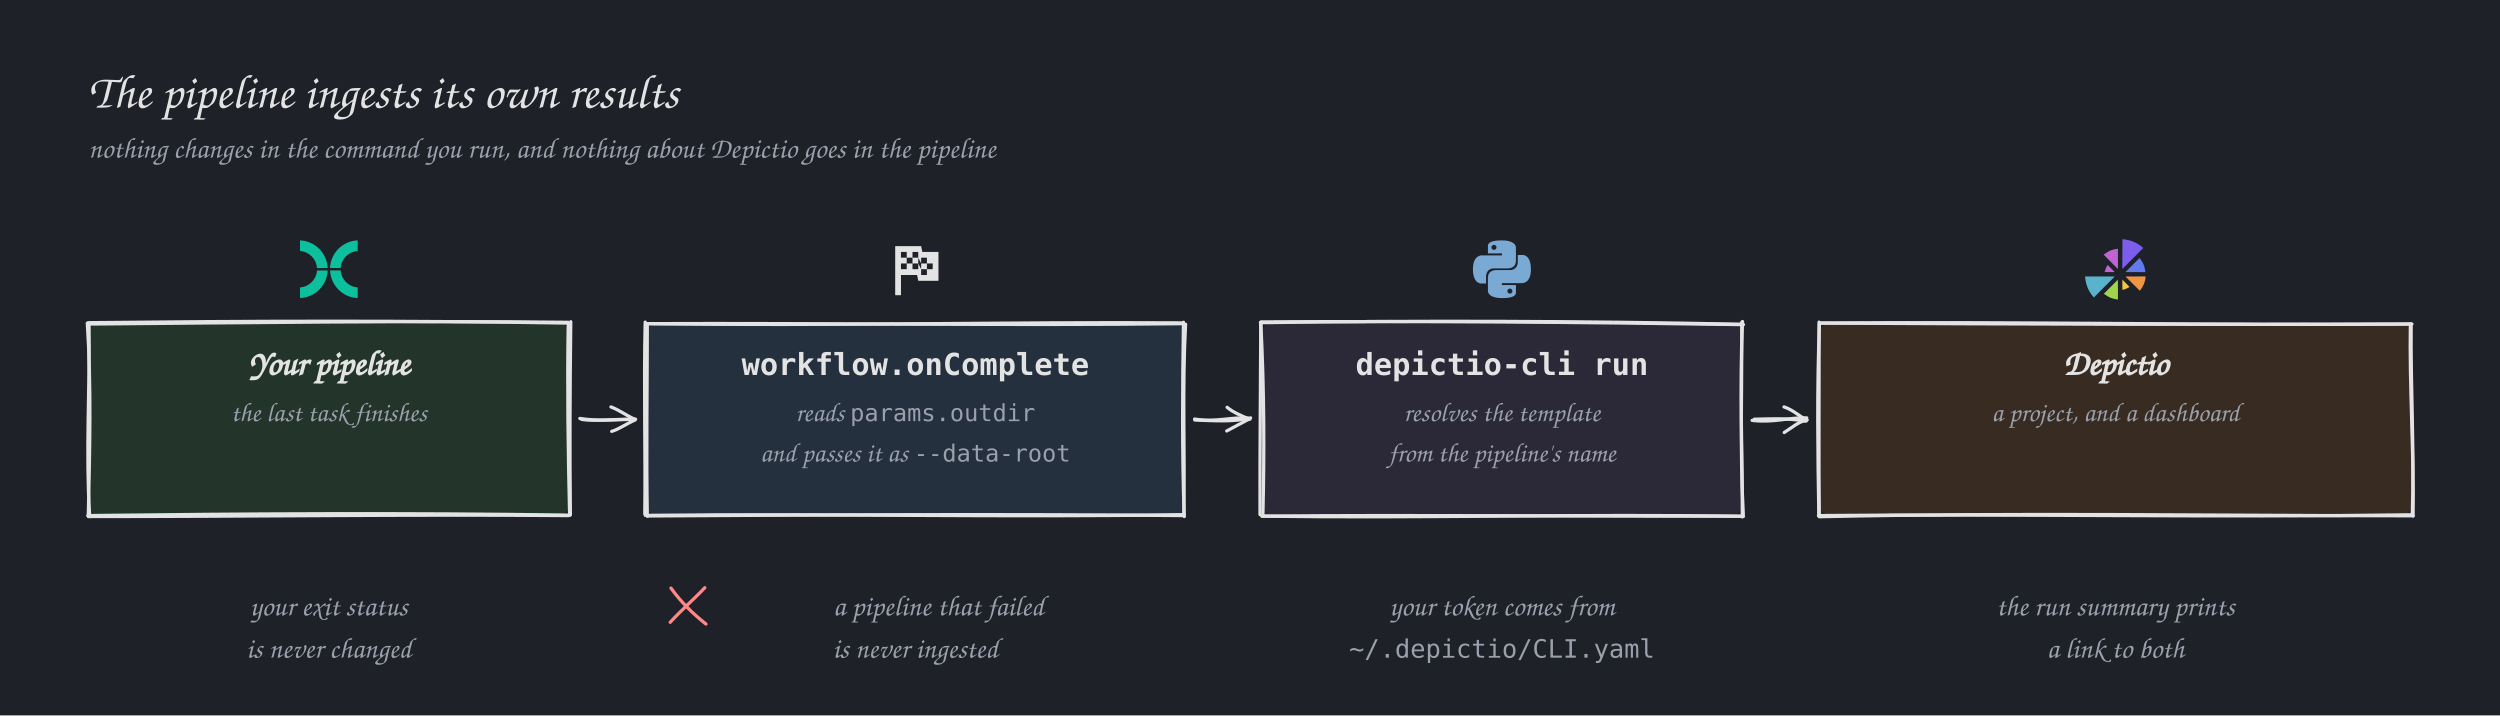
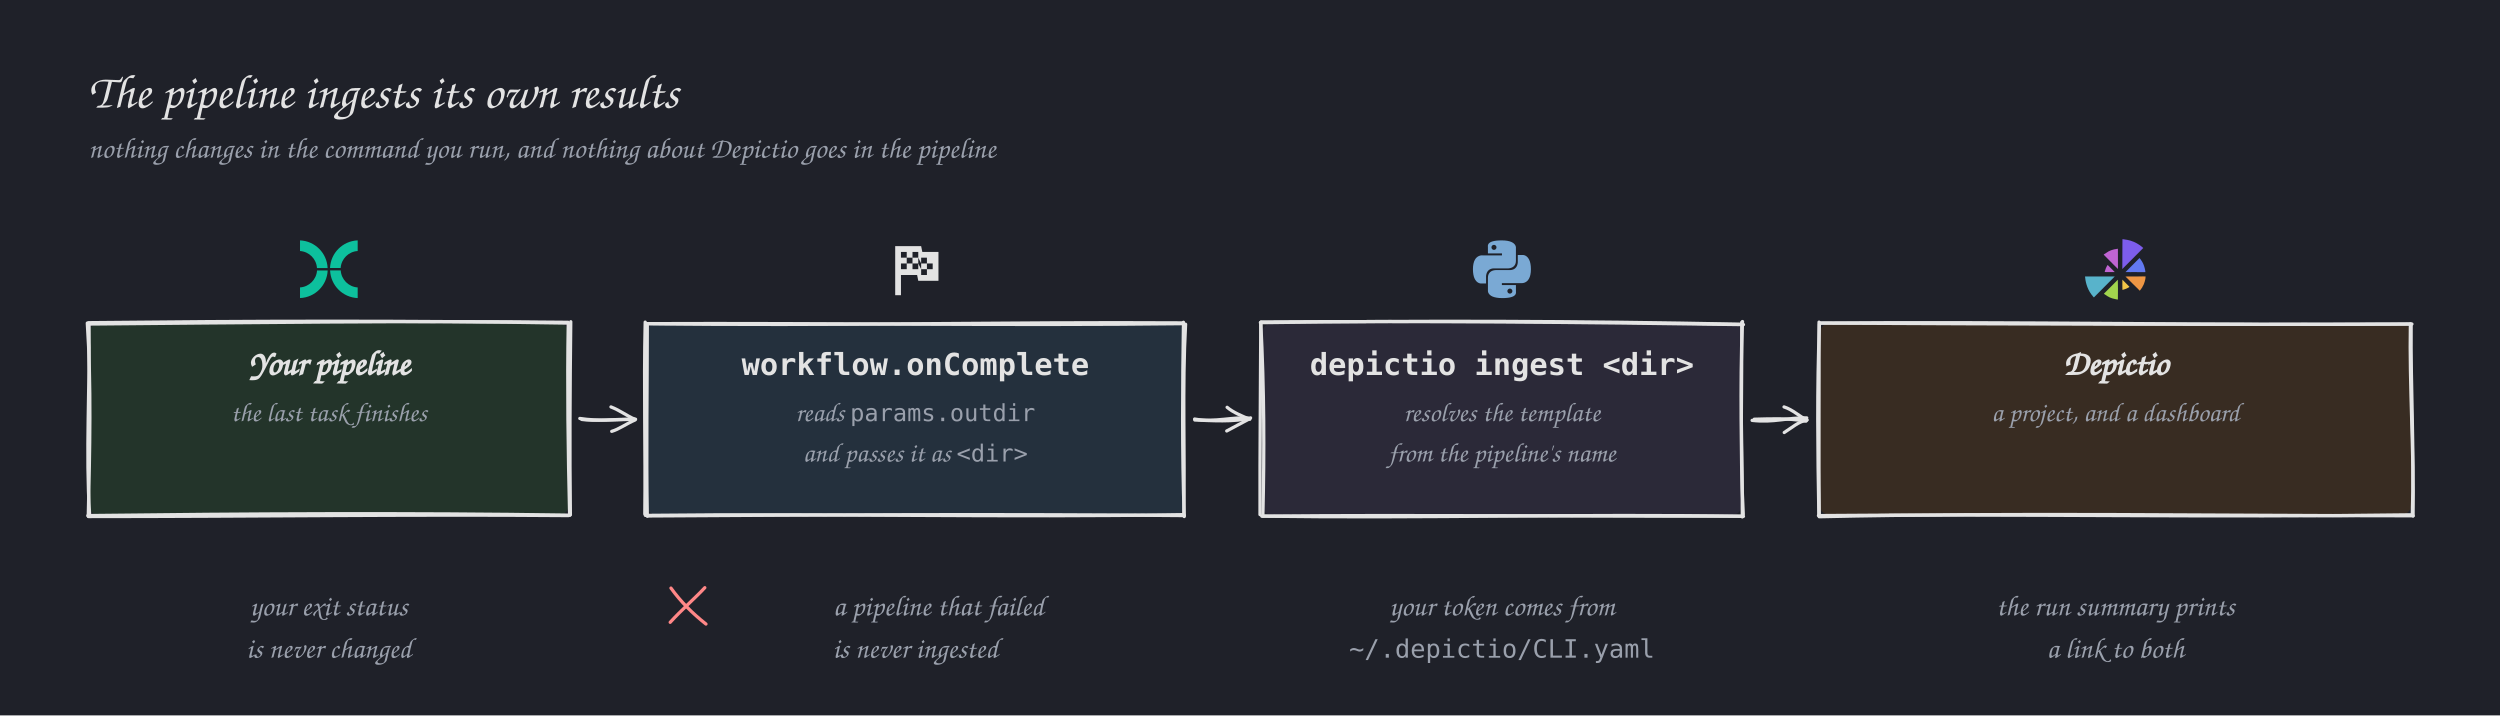
<svg xmlns="http://www.w3.org/2000/svg" width="1300" height="372" viewBox="0 0 1300 372">
  <rect width="1300" height="372" fill="#1f2129" />
  <text x="46.0" y="56.0" font-family="Virgil, Virgil GS, Excalifont, Comic Sans MS, Bradley Hand, cursive" font-size="25" fill="#e3e3e3" text-anchor="start" font-weight="normal">The pipeline ingests its own results</text>
  <text x="46.0" y="82.0" font-family="Virgil, Virgil GS, Excalifont, Comic Sans MS, Bradley Hand, cursive" font-size="15" fill="#9aa0ac" text-anchor="start" font-weight="normal">nothing changes in the command you run, and nothing about Depictio goes in the pipeline</text>
  <rect x="46.0" y="168.0" width="250.0" height="100.0" rx="6" fill="#23342a" />
  <path d="M46.1,167.8 C128.8,166.9 213.1,166.6 295.3,168.0" fill="none" stroke="#e3e3e3" stroke-width="1.7" stroke-linecap="round" />
  <path d="M45.9,168.5 C127.9,167.8 211.3,166.7 295.4,167.6" fill="none" stroke="#e3e3e3" stroke-width="1.7" stroke-linecap="round" />
  <path d="M296.8,167.3 C296.4,202.8 296.2,234.3 296.6,267.7" fill="none" stroke="#e3e3e3" stroke-width="1.7" stroke-linecap="round" />
  <path d="M295.5,168.1 C294.9,200.1 295.4,235.7 296.2,267.8" fill="none" stroke="#e3e3e3" stroke-width="1.7" stroke-linecap="round" />
  <path d="M296.3,267.9 C212.8,266.6 127.9,267.1 45.7,268.1" fill="none" stroke="#e3e3e3" stroke-width="1.7" stroke-linecap="round" />
  <path d="M295.6,268.1 C212.5,267.4 130.3,268.6 46.0,268.6" fill="none" stroke="#e3e3e3" stroke-width="1.7" stroke-linecap="round" />
  <path d="M45.9,268.4 C46.7,234.0 47.5,200.1 45.4,168.0" fill="none" stroke="#e3e3e3" stroke-width="1.7" stroke-linecap="round" />
  <path d="M46.6,267.7 C44.5,235.2 46.8,201.6 46.3,168.2" fill="none" stroke="#e3e3e3" stroke-width="1.7" stroke-linecap="round" />
  <text x="171.0" y="195.0" font-family="Virgil, Virgil GS, Excalifont, Comic Sans MS, Bradley Hand, cursive" font-size="18" fill="#e3e3e3" text-anchor="middle" font-weight="bold">Your pipeline</text>
  <text x="171.0" y="219.0" font-family="Virgil, Virgil GS, Excalifont, Comic Sans MS, Bradley Hand, cursive" font-size="14" fill="#9aa0ac" text-anchor="middle" font-weight="normal">the last task finishes</text>
  <rect x="336.0" y="168.0" width="280.0" height="100.0" rx="6" fill="#24303d" />
  <path d="M336.0,168.3 C429.6,167.9 523.8,169.4 615.3,168.3" fill="none" stroke="#e3e3e3" stroke-width="1.7" stroke-linecap="round" />
  <path d="M335.8,168.3 C429.8,169.6 523.7,167.3 615.2,167.9" fill="none" stroke="#e3e3e3" stroke-width="1.7" stroke-linecap="round" />
  <path d="M615.4,167.6 C614.9,200.1 614.6,235.5 615.8,268.6" fill="none" stroke="#e3e3e3" stroke-width="1.7" stroke-linecap="round" />
  <path d="M616.5,168.6 C614.7,201.2 616.2,235.9 615.6,267.9" fill="none" stroke="#e3e3e3" stroke-width="1.7" stroke-linecap="round" />
  <path d="M615.5,267.6 C522.2,269.2 430.8,266.9 335.6,268.0" fill="none" stroke="#e3e3e3" stroke-width="1.7" stroke-linecap="round" />
  <path d="M615.8,268.1 C523.0,267.2 427.7,267.7 336.7,268.3" fill="none" stroke="#e3e3e3" stroke-width="1.7" stroke-linecap="round" />
  <path d="M336.6,268.4 C336.0,235.0 336.6,199.9 336.6,168.5" fill="none" stroke="#e3e3e3" stroke-width="1.7" stroke-linecap="round" />
  <path d="M335.3,267.3 C335.7,234.3 334.7,201.8 335.5,167.5" fill="none" stroke="#e3e3e3" stroke-width="1.7" stroke-linecap="round" />
  <text x="476.0" y="195.0" font-family="Virgil, Virgil GS, Excalifont, Comic Sans MS, Bradley Hand, cursive" font-size="18" fill="#e3e3e3" text-anchor="middle" font-weight="bold">
    <tspan font-family="ui-monospace, SFMono-Regular, Menlo, Consolas, 'DejaVu Sans Mono', monospace" font-size="15.8">workflow.onComplete</tspan>
  </text>
  <text x="476.0" y="219.0" font-family="Virgil, Virgil GS, Excalifont, Comic Sans MS, Bradley Hand, cursive" font-size="14" fill="#9aa0ac" text-anchor="middle" font-weight="normal">reads <tspan font-family="ui-monospace, SFMono-Regular, Menlo, Consolas, 'DejaVu Sans Mono', monospace" font-size="12.3">params.outdir</tspan>
  </text>
-   <text x="476.0" y="240.0" font-family="Virgil, Virgil GS, Excalifont, Comic Sans MS, Bradley Hand, cursive" font-size="14" fill="#9aa0ac" text-anchor="middle" font-weight="normal">and passes it as <tspan font-family="ui-monospace, SFMono-Regular, Menlo, Consolas, 'DejaVu Sans Mono', monospace" font-size="12.3">--data-root</tspan>
+   <text x="476.0" y="240.0" font-family="Virgil, Virgil GS, Excalifont, Comic Sans MS, Bradley Hand, cursive" font-size="14" fill="#9aa0ac" text-anchor="middle" font-weight="normal">and passes it as <tspan font-family="ui-monospace, SFMono-Regular, Menlo, Consolas, 'DejaVu Sans Mono', monospace" font-size="12.3">&lt;dir&gt;</tspan>
  </text>
  <rect x="656.0" y="168.0" width="250.0" height="100.0" rx="6" fill="#2b2938" />
  <path d="M655.4,167.8 C738.8,166.6 821.1,166.9 905.2,168.6" fill="none" stroke="#e3e3e3" stroke-width="1.7" stroke-linecap="round" />
  <path d="M655.8,167.4 C739.7,166.9 821.9,167.5 906.6,168.8" fill="none" stroke="#e3e3e3" stroke-width="1.7" stroke-linecap="round" />
  <path d="M905.7,167.6 C905.9,201.3 904.7,233.4 906.5,267.5" fill="none" stroke="#e3e3e3" stroke-width="1.7" stroke-linecap="round" />
  <path d="M906.1,167.2 C904.5,202.8 906.1,233.5 906.0,268.8" fill="none" stroke="#e3e3e3" stroke-width="1.7" stroke-linecap="round" />
  <path d="M905.5,268.4 C823.8,268.6 738.6,267.6 656.1,268.4" fill="none" stroke="#e3e3e3" stroke-width="1.7" stroke-linecap="round" />
  <path d="M906.6,268.5 C822.1,267.1 740.3,269.6 656.5,268.4" fill="none" stroke="#e3e3e3" stroke-width="1.7" stroke-linecap="round" />
  <path d="M655.2,267.6 C655.1,234.7 655.5,199.8 655.6,168.3" fill="none" stroke="#e3e3e3" stroke-width="1.7" stroke-linecap="round" />
  <path d="M656.7,267.8 C657.5,234.5 657.4,202.9 655.6,167.6" fill="none" stroke="#e3e3e3" stroke-width="1.7" stroke-linecap="round" />
  <text x="781.0" y="195.0" font-family="Virgil, Virgil GS, Excalifont, Comic Sans MS, Bradley Hand, cursive" font-size="18" fill="#e3e3e3" text-anchor="middle" font-weight="bold">
-     <tspan font-family="ui-monospace, SFMono-Regular, Menlo, Consolas, 'DejaVu Sans Mono', monospace" font-size="15.8">depictio-cli run</tspan>
+     <tspan font-family="ui-monospace, SFMono-Regular, Menlo, Consolas, 'DejaVu Sans Mono', monospace" font-size="15.8">depictio ingest &lt;dir&gt;</tspan>
  </text>
  <text x="781.0" y="219.0" font-family="Virgil, Virgil GS, Excalifont, Comic Sans MS, Bradley Hand, cursive" font-size="14" fill="#9aa0ac" text-anchor="middle" font-weight="normal">resolves the template</text>
  <text x="781.0" y="240.0" font-family="Virgil, Virgil GS, Excalifont, Comic Sans MS, Bradley Hand, cursive" font-size="14" fill="#9aa0ac" text-anchor="middle" font-weight="normal">from the pipeline's name</text>
  <rect x="946.0" y="168.0" width="308.0" height="100.0" rx="6" fill="#382c22" />
  <path d="M946.5,168.0 C1047.7,167.1 1151.7,169.3 1254.2,168.5" fill="none" stroke="#e3e3e3" stroke-width="1.7" stroke-linecap="round" />
  <path d="M946.4,168.0 C1047.3,168.5 1152.6,168.9 1253.5,168.5" fill="none" stroke="#e3e3e3" stroke-width="1.7" stroke-linecap="round" />
  <path d="M1253.8,168.7 C1253.5,202.3 1255.5,234.3 1254.4,267.5" fill="none" stroke="#e3e3e3" stroke-width="1.7" stroke-linecap="round" />
  <path d="M1253.4,168.5 C1252.8,200.2 1255.3,235.6 1254.8,268.3" fill="none" stroke="#e3e3e3" stroke-width="1.7" stroke-linecap="round" />
  <path d="M1254.8,268.2 C1150.9,268.2 1047.5,266.4 946.0,268.7" fill="none" stroke="#e3e3e3" stroke-width="1.7" stroke-linecap="round" />
  <path d="M1253.6,267.7 C1151.1,269.2 1049.7,267.1 945.6,268.1" fill="none" stroke="#e3e3e3" stroke-width="1.7" stroke-linecap="round" />
  <path d="M945.8,267.9 C945.2,234.4 944.8,202.6 946.1,168.6" fill="none" stroke="#e3e3e3" stroke-width="1.7" stroke-linecap="round" />
  <path d="M946.0,267.2 C945.7,236.0 946.0,201.4 945.9,167.5" fill="none" stroke="#e3e3e3" stroke-width="1.7" stroke-linecap="round" />
  <text x="1100.0" y="195.0" font-family="Virgil, Virgil GS, Excalifont, Comic Sans MS, Bradley Hand, cursive" font-size="18" fill="#e3e3e3" text-anchor="middle" font-weight="bold">Depictio</text>
  <text x="1100.0" y="219.0" font-family="Virgil, Virgil GS, Excalifont, Comic Sans MS, Bradley Hand, cursive" font-size="14" fill="#9aa0ac" text-anchor="middle" font-weight="normal">a project, and a dashboard</text>
  <g transform="translate(156.0,125.0) scale(1.25)" fill="#0dc09d">
    <path d="M.005 4.424V0c6.228.259 11.227 5.268 11.477 11.506H7.058C6.828 7.715 3.786 4.673.005 4.424m7.082 8.089h4.424C11.251 18.741 6.242 23.741.005 23.99v-4.423c3.79-.231 6.832-3.273 7.082-7.054m9.826-1.036h-4.424C12.749 5.249 17.758.25 23.995 0v4.424c-3.79.23-6.832 3.263-7.082 7.053m7.082 8.099V24c-6.228-.259-11.227-5.268-11.477-11.506h4.424c.23 3.791 3.272 6.833 7.053 7.082" />
  </g>
  <g transform="translate(458.0,122.0) scale(1.5)" fill="#e3e3e3">
    <path d="M14.4 6H20v10h-7l-.4-2H7v7H5V4h9zm-.4 8h2v-2h2v-2h-2V8h-2v2l-1-2V6h-2v2H9V6H7v2h2v2H7v2h2v-2h2v2h2v-2l1 2zm-3-4V8h2v2zm3 0h2v2h-2z" />
  </g>
  <g transform="translate(766.0,125.0) scale(1.25)" fill="#7aa9d4">
    <path d="m14.25.18.9.2.73.26.59.3.45.32.34.34.25.34.16.33.1.3.04.26.02.2-.01.13V8.5l-.05.63-.13.55-.21.46-.26.38-.3.31-.33.25-.35.19-.35.14-.33.1-.3.07-.26.04-.21.02H8.77l-.69.05-.59.14-.5.22-.41.27-.33.32-.27.35-.2.36-.15.37-.1.35-.07.32-.04.27-.02.21v3.06H3.17l-.21-.03-.28-.07-.32-.12-.35-.18-.36-.26-.36-.36-.35-.46-.32-.59-.28-.73-.21-.88-.14-1.05-.05-1.23.06-1.22.16-1.04.24-.87.32-.71.36-.57.4-.44.42-.33.42-.24.4-.16.36-.1.32-.05.24-.01h.16l.06.01h8.16v-.83H6.18l-.01-2.75-.02-.37.05-.34.11-.31.17-.28.25-.26.31-.23.38-.2.44-.18.51-.15.58-.12.64-.1.71-.06.77-.04.84-.02 1.27.05zm-6.3 1.98-.23.33-.08.41.08.41.23.34.33.22.41.09.41-.09.33-.22.23-.34.08-.41-.08-.41-.23-.33-.33-.22-.41-.09-.41.09zm13.09 3.95.28.06.32.12.35.18.36.27.36.35.35.47.32.59.28.73.21.88.14 1.04.05 1.23-.06 1.23-.16 1.04-.24.86-.32.71-.36.57-.4.45-.42.33-.42.24-.4.16-.36.09-.32.05-.24.02-.16-.01h-8.22v.82h5.84l.01 2.76.02.36-.05.34-.11.31-.17.29-.25.25-.31.24-.38.2-.44.17-.51.15-.58.13-.64.09-.71.07-.77.04-.84.01-1.27-.04-1.07-.14-.9-.2-.73-.25-.59-.3-.45-.33-.34-.34-.25-.34-.16-.33-.1-.3-.04-.25-.02-.2.01-.13v-5.34l.05-.64.13-.54.21-.46.26-.38.3-.32.33-.24.35-.2.35-.14.33-.1.3-.06.26-.04.21-.02.13-.01h5.84l.69-.05.59-.14.5-.21.41-.28.33-.32.27-.35.2-.36.15-.36.1-.35.07-.32.04-.28.02-.21V6.07h2.09l.14.01zm-6.47 14.25-.23.33-.08.41.08.41.23.33.33.23.41.08.41-.08.33-.23.23-.33.08-.41-.08-.41-.23-.33-.33-.23-.41-.08-.41.08z" />
  </g>
  <g transform="translate(1084.0,124.3) scale(0.03888)">
    <path d="m 717.267,671.849 -20.247,-20.433 19.523,19.25 c 10.738,10.588 19.94,19.25 20.449,19.25 0.51,0 2.08,-1.012 3.491,-2.25 l 2.564,-2.25 -2.5,3 c -1.375,1.65 -2.62,3.195 -2.767,3.433 -0.147,0.238 -9.378,-8.762 -20.514,-20 z m 27.381,10.362 c 0.728,-1.212 1.539,-1.989 1.802,-1.726 0.263,0.263 -0.333,1.255 -1.324,2.205 -1.722,1.649 -1.743,1.628 -0.478,-0.478 z m -239.238,-3.434 c -0.076,-0.749 -0.413,-31.624 -0.75,-68.612 -0.419,-46.04 -0.286,-67.25 0.422,-67.25 1.836,10e-4 94.466,93.553 94.466,95.406 0,2.39 -2.839,4.651 -13.5,10.754 -23.774,13.61 -32.005,17.13 -60.062,25.693 -16.637,5.077 -20.393,5.809 -20.575,4.009 z m 242.138,-0.239 c 0,-0.208 0.787,-0.995 1.75,-1.75 1.586,-1.244 1.621,-1.208 0.378,0.378 -1.306,1.666 -2.128,2.195 -2.128,1.372 z m 4.1,-5.327 c 0.728,-1.212 1.539,-1.989 1.802,-1.726 0.263,0.263 -0.333,1.255 -1.324,2.205 -1.722,1.649 -1.743,1.628 -0.478,-0.478 z m 14.9,-22.295 c 0,-0.55 0.477,-1 1.059,-1 0.582,0 0.781,0.45 0.441,1 -0.34,0.55 -0.816,1 -1.059,1 -0.243,0 -0.441,-0.45 -0.441,-1 z m -75.054,-4.75 -3.446,-3.75 3.75,3.446 c 3.49,3.208 4.21,4.054 3.446,4.054 -0.167,0 -1.855,-1.688 -3.75,-3.75 z m 77.054,1.861 c 0,-0.489 0.922,-1.952 2.049,-3.25 l 2.049,-2.361 -1.575,3.25 c -1.55,3.198 -2.524,4.109 -2.524,2.361 z m -84.076,-8.861 -2.424,-2.75 2.75,2.424 c 1.512,1.333 2.75,2.571 2.75,2.75 0,0.784 -0.81,0.146 -3.076,-2.424 z m 89.076,0.75 c 0.589,-1.1 1.295,-2 1.57,-2 0.275,0 0.018,0.9 -0.57,2 -0.589,1.1 -1.295,2 -1.57,2 -0.275,0 -0.018,-0.9 0.57,-2 z m 2,-3.941 c 0,-0.518 0.445,-1.216 0.989,-1.552 0.567,-0.35 0.735,0.051 0.393,0.941 -0.665,1.732 -1.382,2.049 -1.382,0.611 z m -99.076,-4.809 -2.424,-2.75 2.75,2.424 c 1.512,1.333 2.75,2.571 2.75,2.75 0,0.784 -0.81,0.146 -3.076,-2.424 z m 102.076,-0.25 c 0.589,-1.1 1.295,-2 1.57,-2 0.275,0 0.018,0.9 -0.57,2 -0.589,1.1 -1.295,2 -1.57,2 -0.275,0 -0.018,-0.9 0.57,-2 z m 2,-3.941 c 0,-0.518 0.445,-1.216 0.989,-1.552 0.567,-0.35 0.735,0.051 0.393,0.941 -0.665,1.732 -1.382,2.049 -1.382,0.611 z m -112.076,-3.809 -2.424,-2.75 2.75,2.424 c 1.512,1.333 2.75,2.571 2.75,2.75 0,0.784 -0.81,0.146 -3.076,-2.424 z m 114.076,-0.191 c 0,-0.518 0.445,-1.216 0.989,-1.552 0.567,-0.35 0.735,0.051 0.393,0.941 -0.665,1.732 -1.382,2.049 -1.382,0.611 z m 2.564,-4.352 c 0.376,-0.986 0.935,-1.541 1.243,-1.233 0.308,0.308 6.4e-4,1.115 -0.683,1.793 -0.988,0.98 -1.102,0.865 -0.56,-0.56 z m -128.102,-6.957 -4.962,-5.25 5.25,4.962 c 4.878,4.611 5.709,5.538 4.962,5.538 -0.158,0 -2.521,-2.362 -5.25,-5.25 z m 130.568,1.75 c 0,-0.55 0.436,-1.675 0.969,-2.5 0.533,-0.825 0.969,-1.05 0.969,-0.5 0,0.55 -0.436,1.675 -0.969,2.5 -0.533,0.825 -0.969,1.05 -0.969,0.5 z m 1.969,-5.441 c 0,-0.518 0.445,-1.216 0.989,-1.552 0.567,-0.35 0.735,0.051 0.393,0.941 -0.665,1.732 -1.382,2.049 -1.382,0.611 z m -140.595,-4.309 -1.905,-2.25 2.25,1.905 c 2.114,1.79 2.705,2.595 1.905,2.595 -0.19,0 -1.202,-1.012 -2.25,-2.25 z m 142.626,0.75 c 0,-0.55 0.436,-1.675 0.969,-2.5 0.533,-0.825 0.969,-1.05 0.969,-0.5 0,0.55 -0.436,1.675 -0.969,2.5 -0.533,0.825 -0.969,1.05 -0.969,0.5 z m -153.031,-11 c -4.097,-4.125 -7.225,-7.5 -6.95,-7.5 0.275,0 3.852,3.375 7.95,7.5 4.097,4.125 7.225,7.5 6.95,7.5 -0.275,0 -3.852,-3.375 -7.95,-7.5 z m 158.086,-1.5 c -0.03,-0.825 0.381,-2.175 0.914,-3 1.181,-1.828 1.181,-0.249 0,2.5 -0.567,1.319 -0.878,1.489 -0.914,0.5 z m 1.945,-5.5 c 0,-0.55 0.436,-1.675 0.969,-2.5 0.533,-0.825 0.969,-1.05 0.969,-0.5 0,0.55 -0.436,1.675 -0.969,2.5 -0.533,0.825 -0.969,1.05 -0.969,0.5 z m -173.158,-6.25 c -1.244,-1.586 -1.208,-1.621 0.378,-0.378 1.666,1.306 2.195,2.128 1.372,2.128 -0.208,0 -0.995,-0.787 -1.75,-1.75 z m 175.749,-1.75 c 0.357,-1.65 1.044,-3.675 1.527,-4.5 0.562,-0.96 0.645,-0.42 0.23,1.5 -0.357,1.65 -1.044,3.675 -1.527,4.5 -0.562,0.96 -0.645,0.42 -0.23,-1.5 z m -182.168,-4.75 -3.953,-4.25 4.25,3.953 c 3.952,3.676 4.71,4.547 3.953,4.547 -0.163,0 -2.076,-1.913 -4.25,-4.25 z m 184.562,-4.333 c 0.008,-1.054 0.472,-2.592 1.03,-3.417 0.741,-1.095 0.834,-0.691 0.344,1.5 -0.822,3.677 -1.395,4.475 -1.374,1.917 z m -192.578,-3.667 -2.937,-3.25 3.25,2.937 c 3.029,2.738 3.71,3.563 2.937,3.563 -0.172,0 -1.635,-1.462 -3.25,-3.25 z m 194.642,-4.333 c 0.048,-1.165 0.285,-1.402 0.604,-0.604 0.289,0.722 0.253,1.584 -0.079,1.917 -0.332,0.332 -0.569,-0.258 -0.525,-1.312 z m -201.207,-2.167 c -1.244,-1.586 -1.208,-1.621 0.378,-0.378 0.963,0.755 1.75,1.542 1.75,1.75 0,0.823 -0.821,0.293 -2.128,-1.372 z m 202.207,-1.833 c 0.048,-1.165 0.285,-1.402 0.604,-0.604 0.289,0.722 0.253,1.584 -0.079,1.917 -0.332,0.332 -0.569,-0.258 -0.525,-1.312 z m 2.12,-6.917 c 0,-1.1 0.36,-3.125 0.801,-4.5 0.634,-1.98 0.801,-2.084 0.801,-0.5 0,1.1 -0.36,3.125 -0.801,4.5 -0.634,1.98 -0.801,2.084 -0.801,0.5 z m 1.971,-9 c -0.016,-1.1 0.357,-2.9 0.83,-4 1.095,-2.548 1.095,0.081 0,3.5 -0.644,2.01 -0.806,2.108 -0.83,0.5 z m -230.67,-5.5 c -0.34,-0.55 -0.141,-1 0.441,-1 0.582,0 1.059,0.45 1.059,1 0,0.55 -0.198,1 -0.441,1 -0.243,0 -0.719,-0.45 -1.059,-1 z m 232.676,-4.5 c -0.033,-1.1 0.312,-3.8 0.767,-6 0.696,-3.363 0.827,-3.522 0.824,-1 -0.004,3.503 -1.497,10.075 -1.591,7 z M 560.786,516.654 c -8.381,-8.394 -15.238,-15.594 -15.238,-16 0,-0.406 22.387,-0.63 49.75,-0.498 l 49.75,0.24 -49.478,0.269 -49.478,0.269 15.466,15.49 c 8.506,8.52 15.241,15.49 14.966,15.49 -0.275,0 -7.357,-6.868 -15.738,-15.262 z m 254.014,-2.238 c 0.011,-2.2 0.216,-2.982 0.455,-1.738 0.239,1.244 0.23,3.044 -0.02,4 -0.25,0.956 -0.446,-0.062 -0.435,-2.262 z m 0.705,-9 -0.457,-5 -67,-0.511 -67,-0.511 66.628,-0.239 c 56.678,-0.204 66.804,-0.026 67.811,1.187 0.655,0.789 1.025,3.358 0.83,5.75 l -0.354,4.324 z" fill="#f1c547" />
    <path d="m 288.433,441.898 c -9.688,-0.383 -18.125,-1.013 -18.75,-1.399 -1.598,-0.988 -1.423,-2.68 0.798,-7.707 1.064,-2.407 3.338,-9.777 5.054,-16.377 4.073,-15.661 10.657,-32.217 18.492,-46.5 3.47,-6.325 7.489,-13.863 8.931,-16.75 1.442,-2.888 3.266,-5.25 4.053,-5.25 0.787,0 4.267,2.293 7.733,5.095 6.613,5.346 88.793,87.857 88.799,89.155 0.004,0.913 -90.578,0.703 -115.111,-0.268 z m 280.383,0.325 c 0.973,-0.254 2.323,-0.237 3,0.037 0.677,0.274 -0.119,0.481 -1.769,0.461 -1.65,-0.02 -2.204,-0.244 -1.231,-0.498 z m 16.011,-0.043 c 2.629,-0.207 6.679,-0.204 9,0.006 2.321,0.21 0.17,0.379 -4.78,0.376 -4.95,-0.003 -6.849,-0.175 -4.22,-0.381 z M 384.548,339.838 C 255.039,209.666 253.561,208.15 255.005,206.952 c 6.494,-5.39 55.961,-37.107 65.225,-41.822 23.648,-12.034 46.453,-20.37 74.318,-27.165 14.3,-3.487 49.896,-9.487 50.818,-8.566 0.981,0.981 1.479,271.542 0.499,271.382 -0.449,-0.073 -28.042,-27.498 -61.317,-60.944 z m 119.223,44.827 0.223,-16.25 0.304,15.927 0.304,15.927 4.224,-3.927 4.224,-3.927 -3.953,4.25 c -2.174,2.337 -4.312,4.25 -4.75,4.25 -0.438,0 -0.697,-7.312 -0.574,-16.25 z m 11.777,4.937 c 0,-0.172 1.462,-1.635 3.25,-3.25 l 3.25,-2.937 -2.937,3.25 c -2.738,3.029 -3.563,3.71 -3.563,2.937 z m 83,-1.065 c 0,-0.208 0.787,-0.995 1.75,-1.75 1.586,-1.244 1.621,-1.208 0.378,0.378 -1.306,1.666 -2.128,2.195 -2.128,1.372 z m 8.5,-8.622 c 2.709,-2.75 5.15,-5 5.425,-5 0.275,0 -1.716,2.25 -4.425,5 -2.709,2.75 -5.15,5 -5.425,5 -0.275,0 1.716,-2.25 4.425,-5 z m -84.116,2.5 c 2.632,-3.268 76.838,-77.612 77.153,-77.296 0.211,0.211 -17.243,17.915 -38.787,39.34 -21.544,21.426 -38.809,38.506 -38.366,37.956 z m 95.616,-13.878 c 0,-0.208 0.787,-0.995 1.75,-1.75 1.586,-1.244 1.621,-1.208 0.378,0.378 -1.306,1.666 -2.128,2.195 -2.128,1.372 z m 4,-4 c 0,-0.208 0.787,-0.995 1.75,-1.75 1.586,-1.244 1.621,-1.208 0.378,0.378 -1.306,1.666 -2.128,2.195 -2.128,1.372 z m -20.98,-62.147 c 0.696,-0.838 1.471,-1.318 1.723,-1.067 0.693,0.694 -0.716,2.591 -1.924,2.591 -0.663,0 -0.587,-0.574 0.202,-1.524 z m 3.98,-3.976 c 0.685,-0.825 1.695,-1.5 2.245,-1.5 0.558,0 0.45,0.663 -0.245,1.5 -0.685,0.825 -1.695,1.5 -2.245,1.5 -0.558,0 -0.45,-0.663 0.245,-1.5 z m 4.02,-4.024 c 0.696,-0.838 1.471,-1.318 1.723,-1.067 0.693,0.694 -0.716,2.591 -1.924,2.591 -0.663,0 -0.587,-0.574 0.202,-1.524 z m 83.98,-1.853 c 0,-0.208 0.787,-0.995 1.75,-1.75 1.586,-1.244 1.621,-1.208 0.378,0.378 -1.306,1.666 -2.128,2.195 -2.128,1.372 z m 4.481,-86.355 85.979,-86.232 -4.967,-5.268 -4.967,-5.268 5.481,5.256 5.481,5.256 -86.493,86.244 -86.493,86.244 z m -0.481,82.355 c 0,-0.208 0.787,-0.995 1.75,-1.75 1.586,-1.244 1.621,-1.208 0.378,0.378 -1.306,1.666 -2.128,2.195 -2.128,1.372 z m 5,-5 c 0,-0.208 0.787,-0.995 1.75,-1.75 1.586,-1.244 1.621,-1.208 0.378,0.378 -1.306,1.666 -2.128,2.195 -2.128,1.372 z m 7,-6.897 c 0,-0.151 3.487,-3.639 7.75,-7.75 l 7.75,-7.475 -7.475,7.75 c -6.943,7.198 -8.025,8.206 -8.025,7.475 z m 26.924,-20.475 -2.424,-2.75 2.75,2.424 c 1.512,1.333 2.75,2.571 2.75,2.75 0,0.784 -0.81,0.146 -3.076,-2.424 z M 505.006,74.916 c 0,-23.375 0.131,-32.938 0.291,-21.25 0.16,11.688 0.16,30.812 0,42.5 -0.16,11.687 -0.291,2.125 -0.291,-21.25 z m 265.466,32.25 -2.424,-2.75 2.75,2.424 c 1.512,1.333 2.75,2.571 2.75,2.75 0,0.784 -0.81,0.146 -3.076,-2.424 z m -10.052,-8 c -1.244,-1.586 -1.208,-1.621 0.378,-0.378 0.963,0.755 1.75,1.542 1.75,1.75 0,0.823 -0.821,0.293 -2.128,-1.372 z m -4.467,-3.5 -1.905,-2.25 2.25,1.905 c 1.238,1.048 2.25,2.06 2.25,2.25 0,0.8 -0.805,0.209 -2.595,-1.905 z m -4.533,-3.5 c -1.244,-1.586 -1.208,-1.621 0.378,-0.378 0.963,0.755 1.75,1.542 1.75,1.75 0,0.823 -0.821,0.293 -2.128,-1.372 z m -11.872,-8.25 c -0.901,-0.582 -1.025,-0.975 -0.309,-0.985 0.655,-0.008 1.469,0.435 1.809,0.985 0.767,1.242 0.421,1.242 -1.5,0 z m -24.559,-16.555 c -1.864,-1.493 -1.852,-1.512 0.309,-0.465 1.238,0.6 2.25,1.3 2.25,1.555 0,0.765 -0.519,0.544 -2.559,-1.09 z m -32.691,-18.017 c -3.738,-2.028 -3.511,-2.873 0.25,-0.928 1.65,0.853 3,1.765 3,2.026 0,0.643 -0.107,0.607 -3.25,-1.098 z m -10.243,-5.417 c -0.35,-0.567 0.051,-0.735 0.941,-0.393 1.732,0.665 2.049,1.382 0.611,1.382 -0.518,0 -1.216,-0.445 -1.552,-0.989 z m -16,-7 c -0.35,-0.567 0.051,-0.735 0.941,-0.393 1.732,0.665 2.049,1.382 0.611,1.382 -0.518,0 -1.216,-0.445 -1.552,-0.989 z M 583.36,13.233 c 0.722,-0.289 1.584,-0.253 1.917,0.079 0.332,0.332 -0.258,0.569 -1.312,0.525 -1.165,-0.048 -1.402,-0.285 -0.604,-0.604 z M 560.817,9.223 c 0.973,-0.254 2.323,-0.237 3,0.037 0.677,0.274 -0.119,0.481 -1.769,0.461 -1.65,-0.02 -2.204,-0.244 -1.231,-0.498 z m -25.457,-3.99 c 0.722,-0.289 1.584,-0.253 1.917,0.079 0.332,0.332 -0.258,0.569 -1.312,0.525 -1.165,-0.048 -1.402,-0.285 -0.604,-0.604 z m -8,-1 c 0.722,-0.289 1.584,-0.253 1.917,0.079 0.332,0.332 -0.258,0.569 -1.312,0.525 -1.165,-0.048 -1.402,-0.285 -0.604,-0.604 z m -12.062,-1.979 c 0.688,-0.277 1.812,-0.277 2.5,0 0.688,0.277 0.125,0.504 -1.25,0.504 -1.375,0 -1.938,-0.227 -1.25,-0.504 z" fill="#c064d3" />
    <path d="M 113.496,769.664 C 78.941,728.971 56.881,692.689 38.254,645.916 c -15.476,-38.861 -28.155,-91.452 -30.258,-125.5 -0.374,-6.05 -1.308,-12.532 -2.077,-14.404 -0.769,-1.872 -1.16,-3.641 -0.87,-3.931 0.29,-0.29 2.884,-0.863 5.763,-1.273 7.038,-1.003 391.485,-1.106 392.104,-0.105 0.569,0.921 -277.386,280.215 -278.868,280.212 -0.55,-10e-4 -5.298,-5.064 -10.552,-11.25 z M 560.812,442.198 c 1.52,-0.23 3.77,-0.224 5,0.014 1.23,0.237 -0.014,0.425 -2.764,0.418 -2.75,-0.008 -3.756,-0.202 -2.236,-0.432 z m 45.035,-0.028 c 4.84,-0.184 12.49,-0.183 17,0.002 4.511,0.185 0.551,0.335 -8.799,0.334 -9.35,-10e-4 -13.04,-0.152 -8.201,-0.336 z m 6.701,-67.632 c 0,-0.208 0.787,-0.995 1.75,-1.75 1.586,-1.244 1.621,-1.208 0.378,0.378 -1.306,1.666 -2.128,2.195 -2.128,1.372 z m 16.958,-16.872 c 2.452,-2.612 4.59,-4.75 4.75,-4.75 0.751,0 -0.043,0.898 -4.458,5.042 l -4.75,4.458 z m 77.542,-78.75 c 0.995,-1.1 2.035,-2 2.31,-2 0.275,0 -0.314,0.9 -1.31,2 -0.995,1.1 -2.035,2 -2.31,2 -0.275,0 0.314,-0.9 1.31,-2 z m 25.233,-24.124 c 0.678,-0.683 1.485,-0.991 1.793,-0.683 0.308,0.308 -0.247,0.867 -1.233,1.243 -1.425,0.543 -1.54,0.428 -0.56,-0.56 z" fill="#58b3cb" />
    <path d="m 546.798,441.774 c 0.726,-1.868 184.255,-185.884 185.92,-186.412 1.228,-0.39 2.749,0.069 4.029,1.214 5.072,4.538 25.042,33.34 34.556,49.84 17.891,31.029 31.66,71.003 38.658,112.237 3.265,19.237 3.33,22.893 0.421,23.816 -2.728,0.866 -263.923,0.178 -263.584,-0.695 z" fill="#6279f0" />
    <path d="m 641.224,595.507 -94.824,-94.347 98.324,-0.69 c 54.078,-0.38 114.524,-0.547 134.324,-0.372 l 36,0.318 -0.202,8.5 c -0.331,13.927 -1.952,23.652 -7.833,47 -1.455,5.775 -3.019,12.075 -3.475,14 -2.246,9.468 -7.274,23.81 -12.619,36 -5.454,12.438 -17.049,34.409 -20.52,38.885 -1.017,1.312 -1.85,2.999 -1.85,3.75 0,0.751 -0.45,1.365 -1,1.365 -0.55,0 -1,0.603 -1,1.341 0,1.158 -11.239,18.276 -12.908,19.659 -0.332,0.275 -1.943,2.3 -3.581,4.5 -7.041,9.459 -11.527,14.505 -12.865,14.469 -0.631,-0.017 -43.817,-42.487 -95.971,-94.378 z" fill="#ee9644" />
    <path d="M 504.87,202.384 C 505.185,93.467 505.711,3.655 506.038,2.803 c 0.529,-1.379 1.551,-1.401 9.302,-0.2 4.789,0.742 13.433,1.971 19.208,2.73 26.183,3.442 53.91,8.868 69.5,13.6 3.3,1.002 10.05,3.01 15,4.463 8.586,2.521 28.48,9.8 37,13.539 2.2,0.965 6.475,2.794 9.5,4.064 5.044,2.117 21.255,10.287 33.5,16.884 9.241,4.978 37.821,23.069 39.5,25.003 0.275,0.317 1.824,1.42 3.443,2.452 3.152,2.009 19.148,14.275 26.557,20.365 7.507,6.169 15.07,13.507 14.777,14.337 -0.152,0.431 -46.402,47.06 -102.777,103.62 -56.375,56.56 -117.207,117.669 -135.182,135.797 -17.975,18.128 -34.569,34.76 -36.876,36.96 l -4.193,4 z" fill="#7d5dec" />
    <path d="m 434.548,808.305 c -3.025,-0.737 -15.902,-3.351 -28.616,-5.808 -52.571,-10.162 -85.683,-25.371 -138.356,-63.546 -5.209,-3.776 -9.628,-7.334 -9.819,-7.907 -0.41,-1.229 184.783,-187.195 186.376,-187.155 2.142,0.054 2.879,240.173 0.8,260.777 -0.602,5.969 -0.691,6.001 -10.386,3.639 z" fill="#a1d44d" />
  </g>
  <path d="M302.5,218.1 C309.3,219.2 319.4,217.9 329.7,218.0" fill="none" stroke="#e3e3e3" stroke-width="1.7" stroke-linecap="round" />
  <path d="M301.5,217.6 C311.6,219.1 319.1,218.2 330.5,218.0" fill="none" stroke="#e3e3e3" stroke-width="1.7" stroke-linecap="round" />
  <path d="M330.1,218.0 C326.0,216.3 322.6,213.5 317.7,211.6" fill="none" stroke="#e3e3e3" stroke-width="1.7" stroke-linecap="round" />
  <path d="M330.2,218.4 C325.8,220.3 321.7,223.3 318.1,224.3" fill="none" stroke="#e3e3e3" stroke-width="1.7" stroke-linecap="round" />
  <path d="M621.2,217.9 C631.6,219.8 642.0,216.5 649.1,217.5" fill="none" stroke="#e3e3e3" stroke-width="1.7" stroke-linecap="round" />
  <path d="M621.3,218.4 C629.6,218.7 641.8,219.6 650.3,217.3" fill="none" stroke="#e3e3e3" stroke-width="1.7" stroke-linecap="round" />
  <path d="M649.9,218.0 C646.6,216.7 641.2,214.5 638.1,211.8" fill="none" stroke="#e3e3e3" stroke-width="1.7" stroke-linecap="round" />
  <path d="M649.7,217.8 C645.2,220.1 641.8,222.1 637.9,224.1" fill="none" stroke="#e3e3e3" stroke-width="1.7" stroke-linecap="round" />
  <path d="M912.2,218.0 C921.5,217.8 928.7,217.3 939.1,219.0" fill="none" stroke="#e3e3e3" stroke-width="1.7" stroke-linecap="round" />
  <path d="M911.1,218.6 C922.5,219.9 929.1,217.1 939.5,217.3" fill="none" stroke="#e3e3e3" stroke-width="1.7" stroke-linecap="round" />
  <path d="M939.6,218.4 C935.7,216.6 932.4,213.1 927.7,211.6" fill="none" stroke="#e3e3e3" stroke-width="1.7" stroke-linecap="round" />
  <path d="M939.6,218.4 C935.1,219.3 932.1,222.2 927.8,224.9" fill="none" stroke="#e3e3e3" stroke-width="1.7" stroke-linecap="round" />
  <text x="171.0" y="320.0" font-family="Virgil, Virgil GS, Excalifont, Comic Sans MS, Bradley Hand, cursive" font-size="15" fill="#9aa0ac" text-anchor="middle" font-weight="normal">your exit status</text>
  <text x="171.0" y="342.0" font-family="Virgil, Virgil GS, Excalifont, Comic Sans MS, Bradley Hand, cursive" font-size="15" fill="#9aa0ac" text-anchor="middle" font-weight="normal">is never changed</text>
  <path d="M348.9,305.8 C354.0,312.9 360.0,318.9 367.1,324.5" fill="none" stroke="#ff8787" stroke-width="1.7" stroke-linecap="round" />
  <path d="M348.5,323.6 C354.4,317.1 361.1,311.4 366.5,305.6" fill="none" stroke="#ff8787" stroke-width="1.7" stroke-linecap="round" />
  <text x="488.0" y="320.0" font-family="Virgil, Virgil GS, Excalifont, Comic Sans MS, Bradley Hand, cursive" font-size="15" fill="#9aa0ac" text-anchor="middle" font-weight="normal">a pipeline that failed</text>
  <text x="476.0" y="342.0" font-family="Virgil, Virgil GS, Excalifont, Comic Sans MS, Bradley Hand, cursive" font-size="15" fill="#9aa0ac" text-anchor="middle" font-weight="normal">is never ingested</text>
  <text x="781.0" y="320.0" font-family="Virgil, Virgil GS, Excalifont, Comic Sans MS, Bradley Hand, cursive" font-size="15" fill="#9aa0ac" text-anchor="middle" font-weight="normal">your token comes from</text>
  <text x="781.0" y="342.0" font-family="Virgil, Virgil GS, Excalifont, Comic Sans MS, Bradley Hand, cursive" font-size="15" fill="#9aa0ac" text-anchor="middle" font-weight="normal">
    <tspan font-family="ui-monospace, SFMono-Regular, Menlo, Consolas, 'DejaVu Sans Mono', monospace" font-size="13.2">~/.depictio/CLI.yaml</tspan>
  </text>
  <text x="1100.0" y="320.0" font-family="Virgil, Virgil GS, Excalifont, Comic Sans MS, Bradley Hand, cursive" font-size="15" fill="#9aa0ac" text-anchor="middle" font-weight="normal">the run summary prints</text>
  <text x="1100.0" y="342.0" font-family="Virgil, Virgil GS, Excalifont, Comic Sans MS, Bradley Hand, cursive" font-size="15" fill="#9aa0ac" text-anchor="middle" font-weight="normal">a link to both</text>
</svg>
